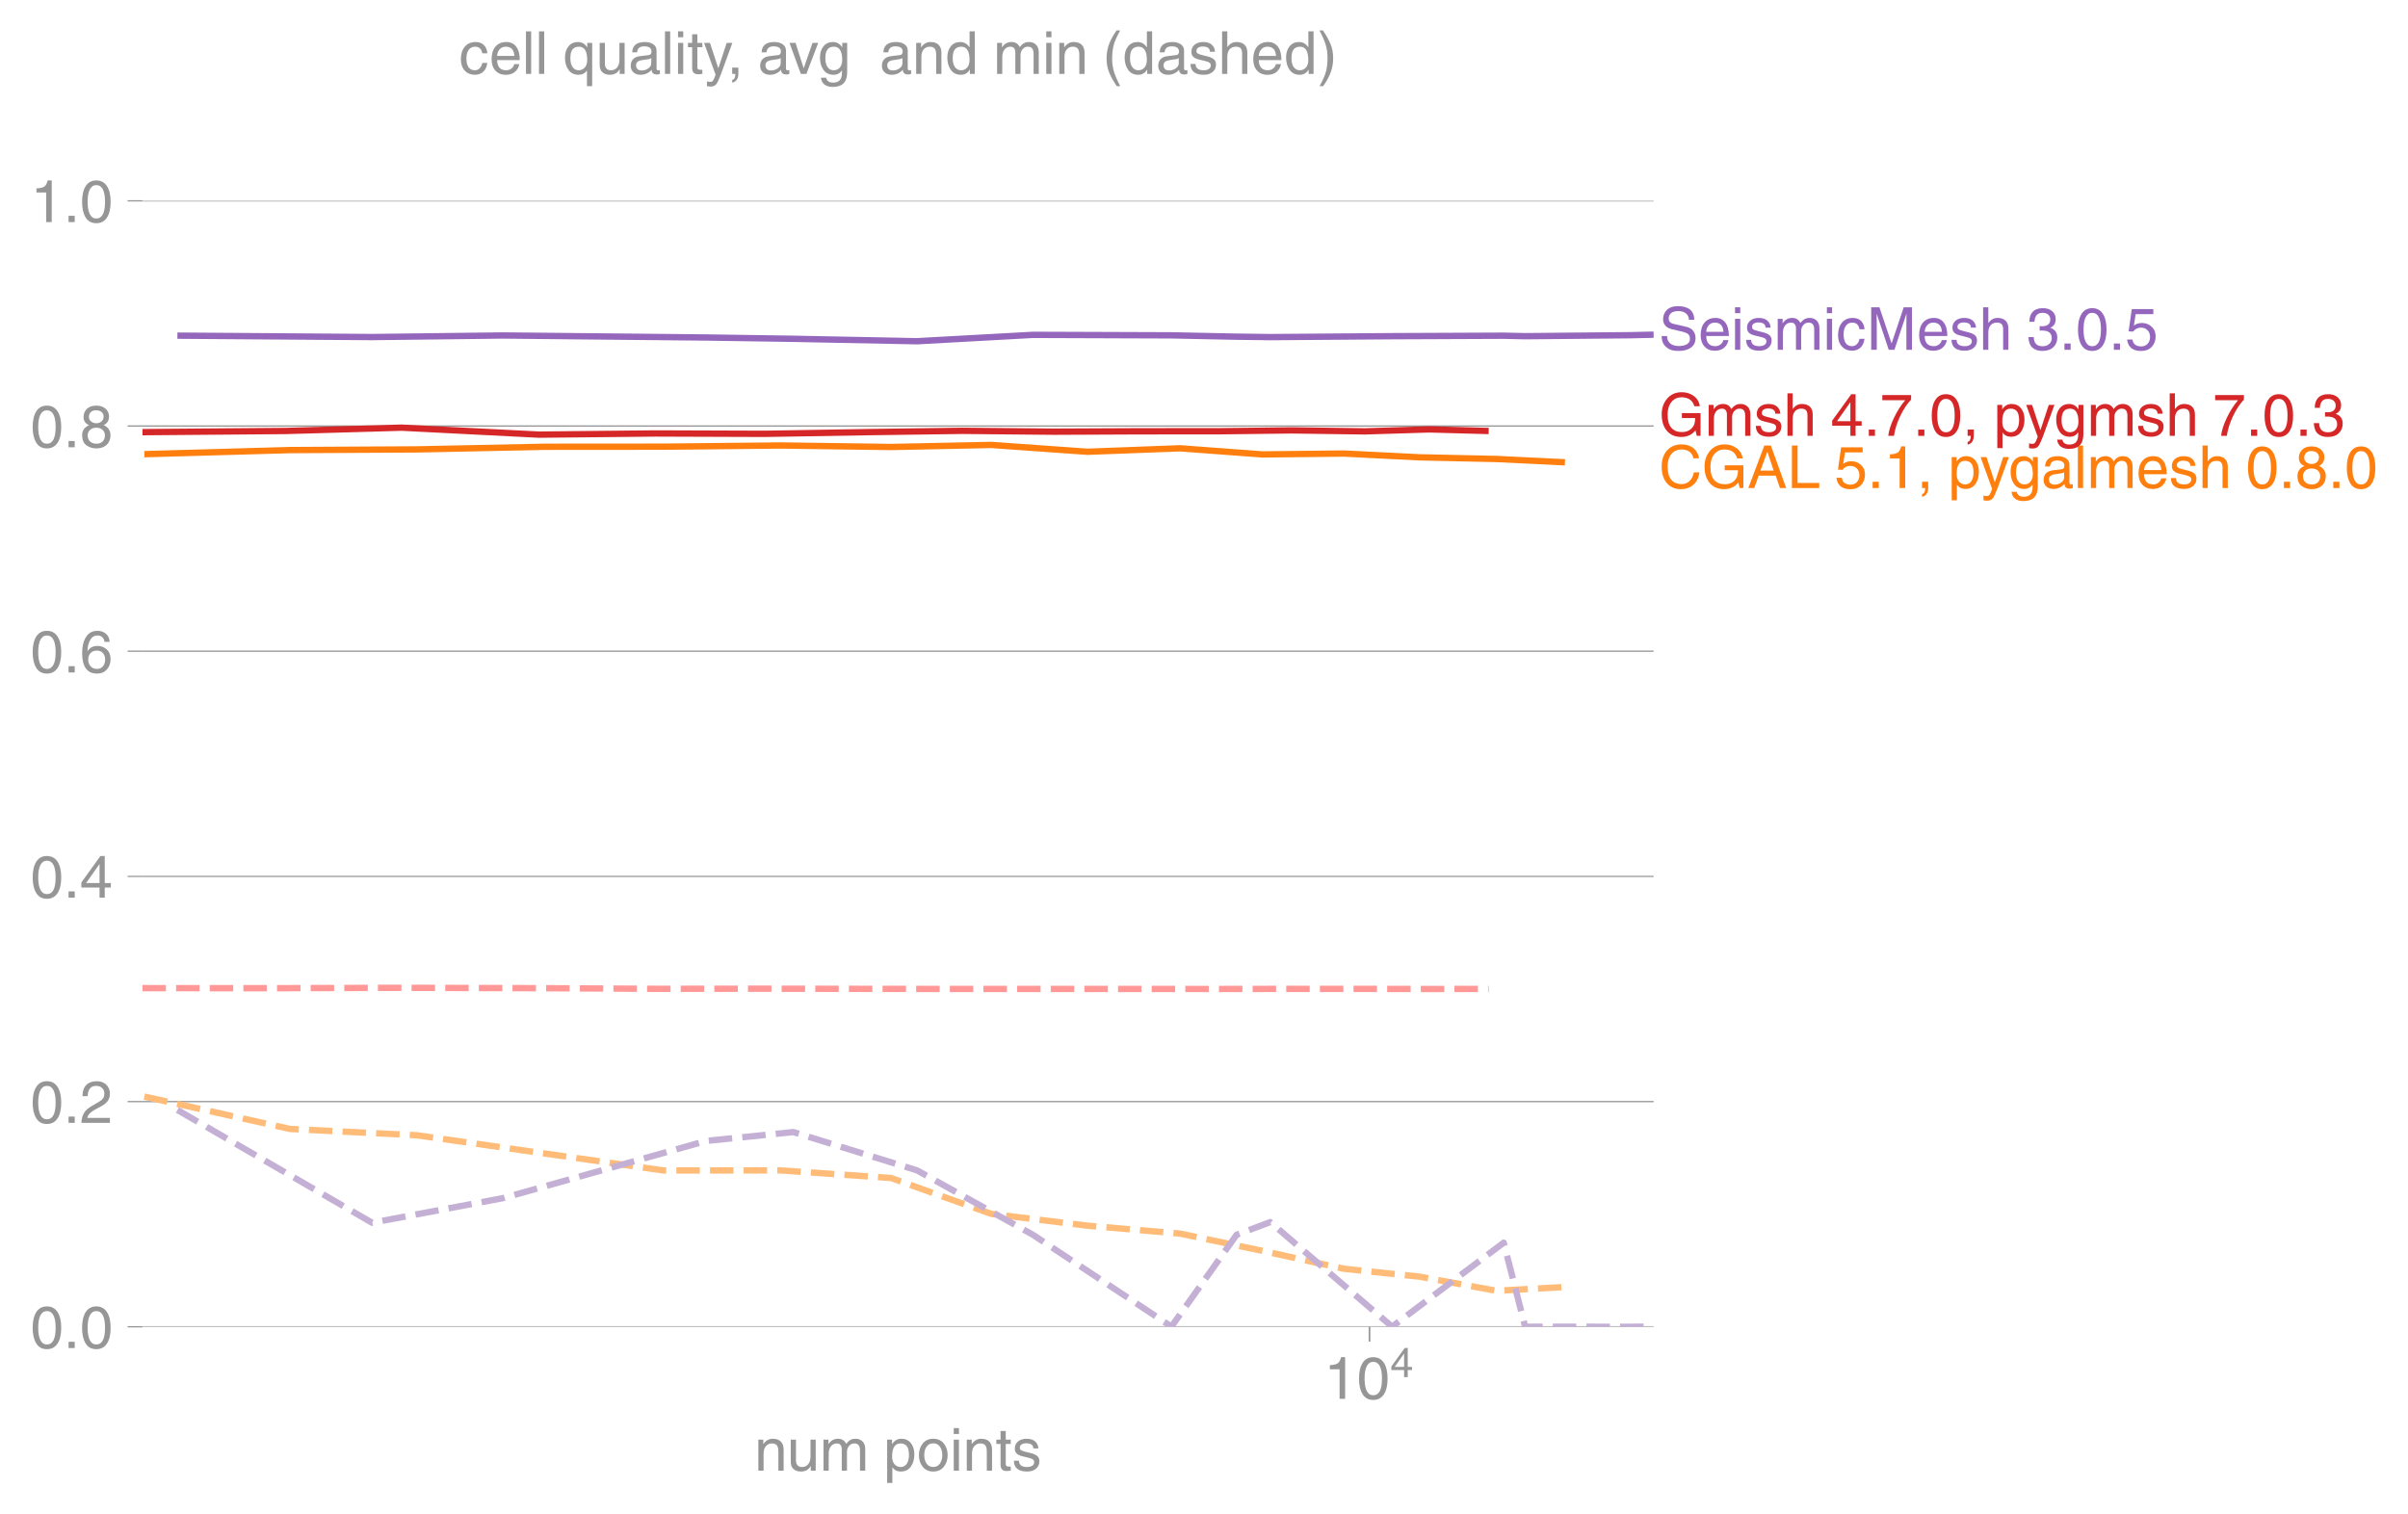
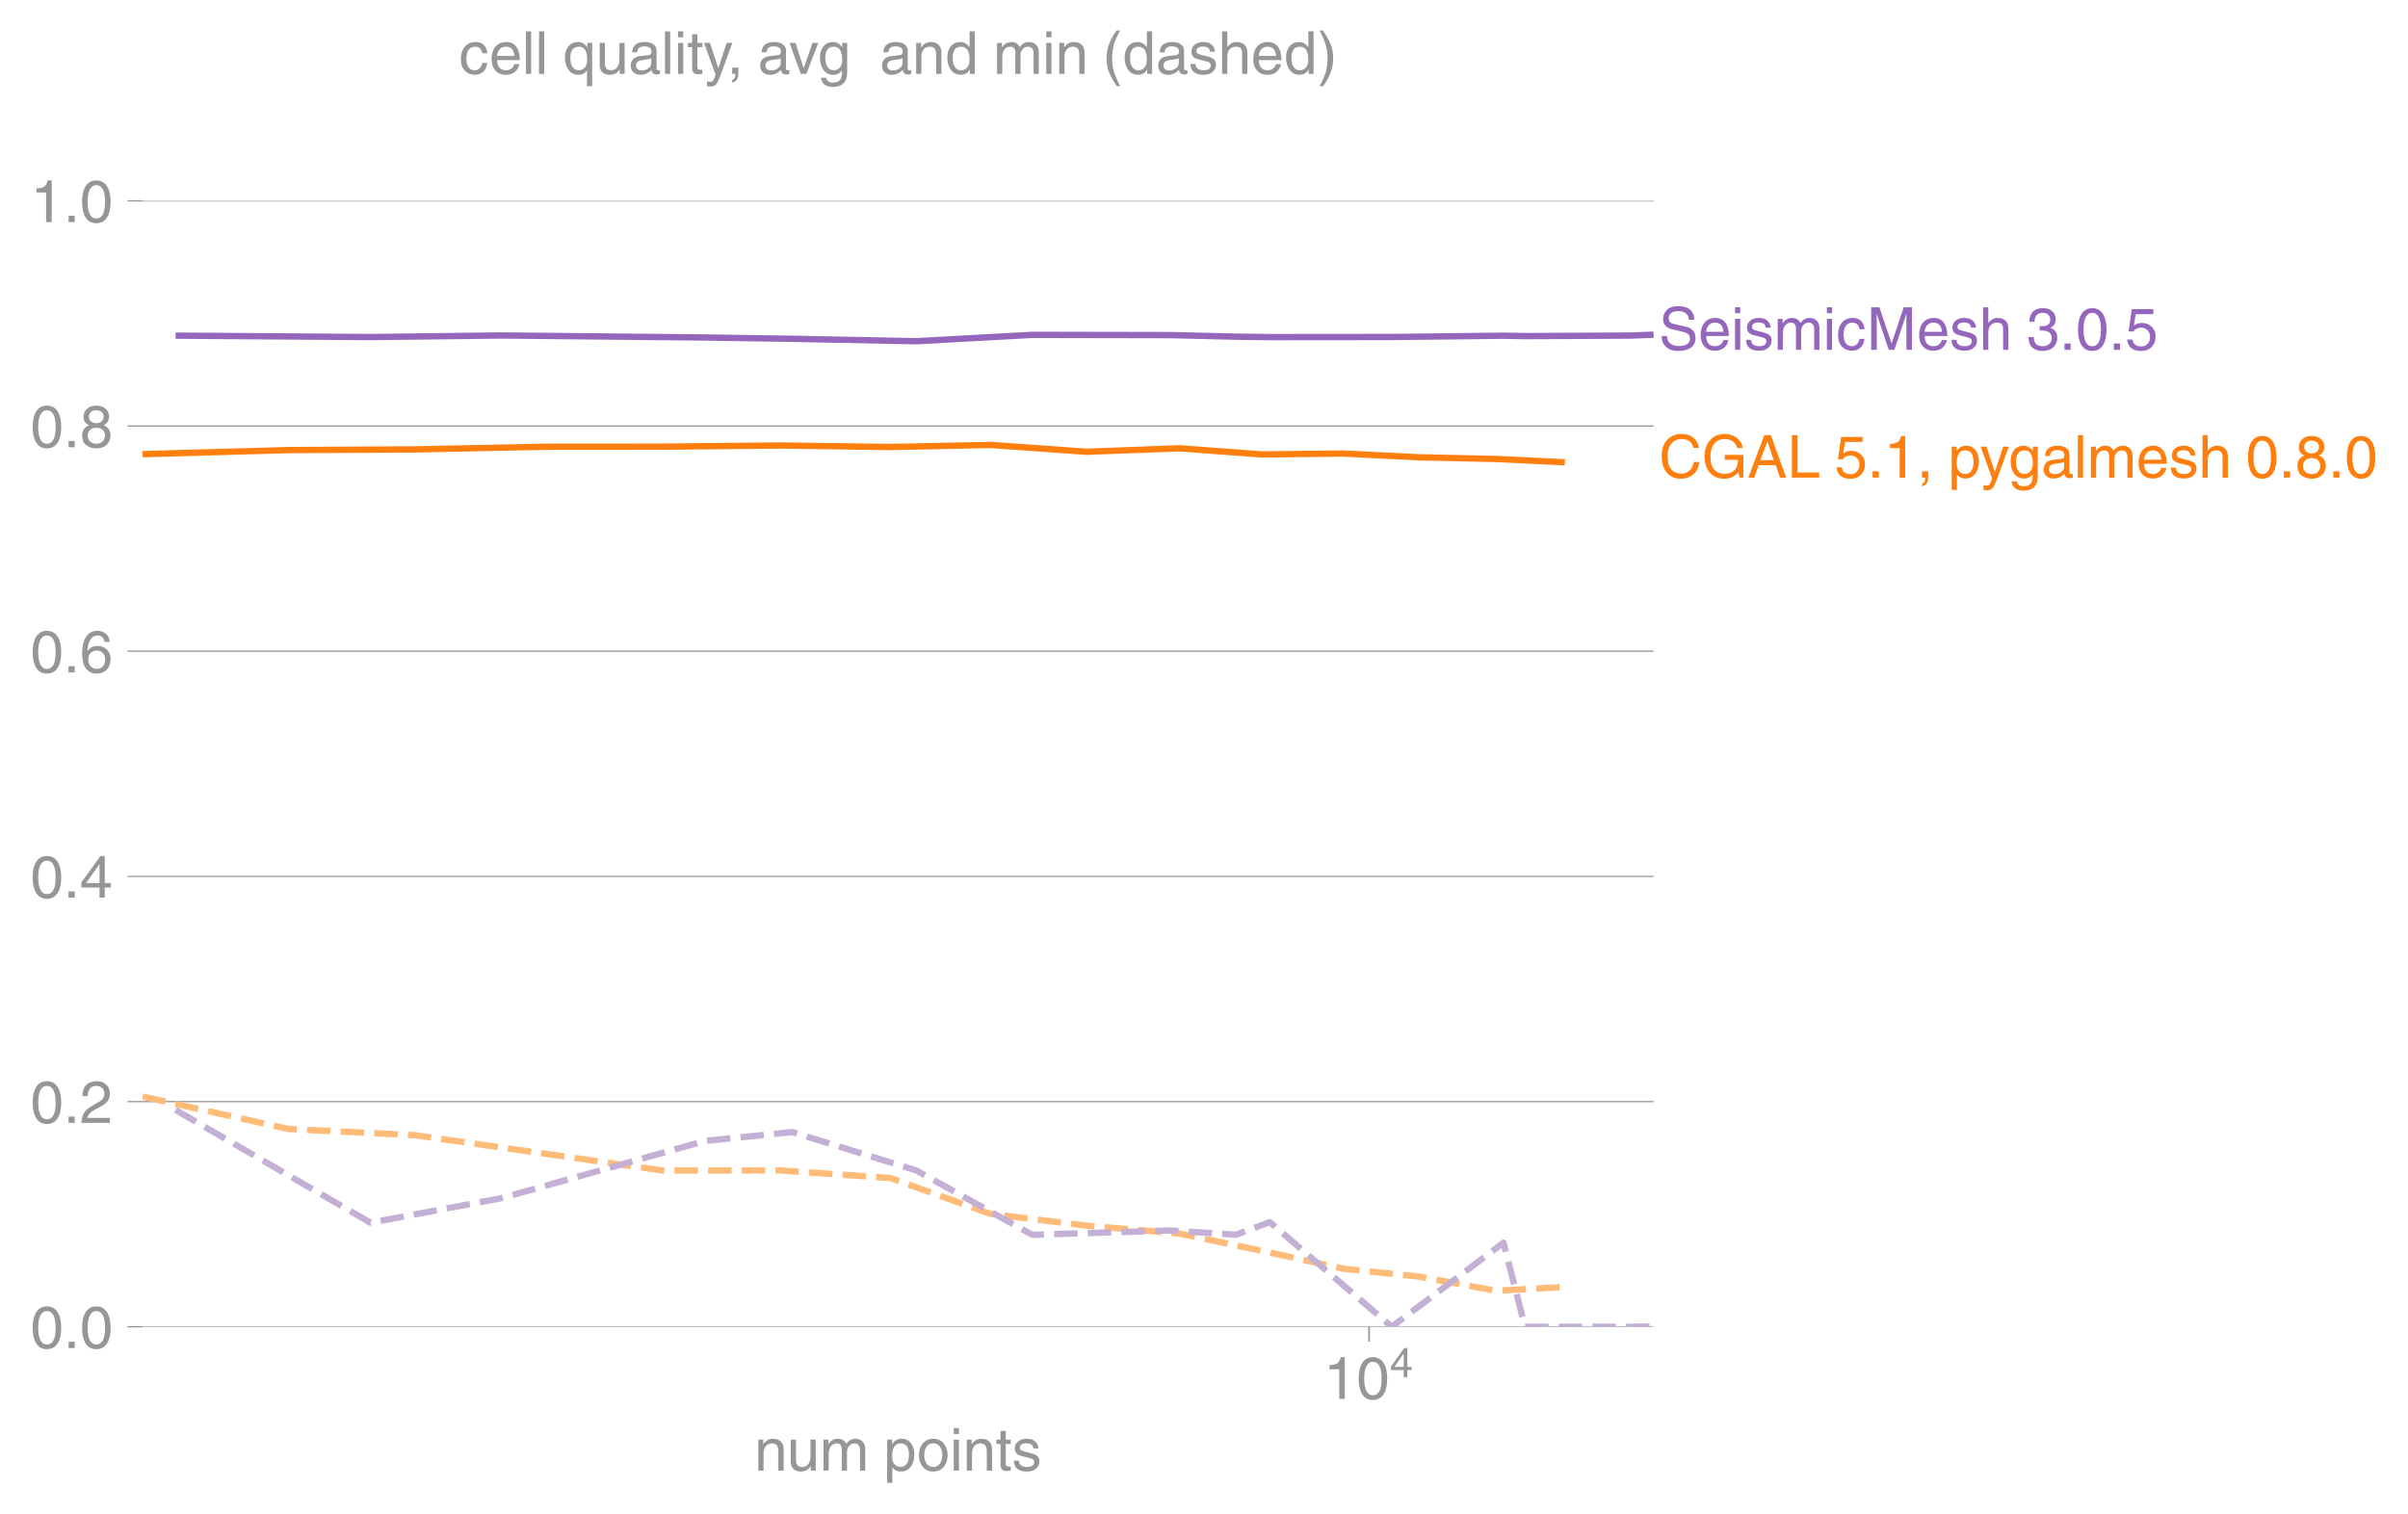
- <svg xmlns="http://www.w3.org/2000/svg" xmlns:xlink="http://www.w3.org/1999/xlink" height="476.892" viewBox="0 0 569.052 357.669" width="758.736">
+ <svg xmlns="http://www.w3.org/2000/svg" xmlns:xlink="http://www.w3.org/1999/xlink" height="476.892" viewBox="0 0 569.053 357.669" width="758.738">
  <defs>
    <style>*{stroke-linecap:butt;stroke-linejoin:round}</style>
  </defs>
  <g id="figure_1">
-     <path d="M0 357.67h569.052V0H0z" fill="none" id="patch_1" />
+     <path d="M0 357.67h569.053V0H0z" fill="none" id="patch_1" />
    <g id="axes_1">
      <path d="M33.66 313.574h357.12V47.462H33.66z" fill="none" id="patch_2" />
      <g id="matplotlib.axis_1">
        <g id="xtick_1">
          <g id="line2d_1">
            <defs>
-               <path d="M0 0v3.5" id="m778d42b1a0" stroke="#969696" stroke-width=".4" />
-             </defs>
-             <use x="323.634" xlink:href="#m778d42b1a0" y="313.574" fill="#969696" stroke="#969696" stroke-width=".4" />
-           </g>
-           <g transform="matrix(.14 0 0 -.14 312.854 330.623)" fill="#969696" id="text_1">
+               <path d="M0 0v3.5" id="m5e1afa469a" stroke="#969696" stroke-width=".4" />
+             </defs>
+             <use x="323.551" xlink:href="#m5e1afa469a" y="313.574" fill="#969696" stroke="#969696" stroke-width=".4" />
+           </g>
+           <g transform="matrix(.14 0 0 -.14 312.77 330.623)" fill="#969696" id="text_1">
            <defs>
              <path d="M35.89 0h-9.374v49.906H10.109v6.985q8.594.28 12.782 2.75Q27.094 62.109 29 70.313h6.89z" id="HelveticaWorld-Regular-49" />
              <path d="M42.484 34.188q0 14.109-3.734 21.156-3.734 7.062-10.969 7.062-7.078 0-10.89-7.062-3.797-7.047-3.797-21.157 0-13.671 3.75-20.937Q20.609 6 27.78 6q7.235 0 10.969 7 3.734 7.016 3.734 21.188zm9.422 0q0-17.297-6.25-26.704-6.25-9.39-17.875-9.39-12.062 0-18.062 9.734-6 9.75-6 26.36 0 17.03 6.14 26.578 6.157 9.547 17.922 9.547 11.625 0 17.875-9.5t6.25-26.626z" id="HelveticaWorld-Regular-48" />
              <path d="M10.594 24.703h22.61v31.89h-.188zM42 17.093V0h-8.797v17.094H2.484v8.593L34.72 70.314H42v-45.61h10.297v-7.61z" id="HelveticaWorld-Regular-52" />
            </defs>
            <use transform="translate(0 .173)" xlink:href="#HelveticaWorld-Regular-49" />
            <use transform="translate(55.615 .173)" xlink:href="#HelveticaWorld-Regular-48" />
            <use transform="matrix(.7 0 0 .7 112.146 36.781)" xlink:href="#HelveticaWorld-Regular-52" />
          </g>
        </g>
        <g transform="matrix(.14 0 0 -.14 178.293 347.57)" fill="#969696" id="text_2">
          <defs>
            <path d="M49.219 0h-8.844v32.172q0 7.422-2.594 10.578-2.578 3.156-8.578 3.156-5.906 0-9.875-4.5-3.953-4.484-3.953-12.89V0H6.594v52.297h8.297v-7.375h.203q6.203 8.89 15.812 8.89 8.89 0 13.594-4.718 4.719-4.703 4.719-13.5z" id="HelveticaWorld-Regular-110" />
            <path d="M6.11 52.297h8.78V17.578q0-5.765 2.61-8.625Q20.125 6.11 25 6.11q6.781 0 10.594 4.797 3.812 4.813 3.812 12.578v28.813h8.782V0H39.89v7.625l-.188.188q-4.984-9.329-16.61-9.329-7.515 0-12.25 4.094Q6.11 6.688 6.11 14.703z" id="HelveticaWorld-Regular-117" />
            <path d="M6.594 52.297h8.297v-7.375h.203q5.906 8.89 15.812 8.89 9.813 0 13.922-8.5 3.75 4.594 7.266 6.547 3.515 1.953 8.703 1.953 6.781 0 11.484-4.453Q77 44.922 77 36.187V0h-8.781v33.797q0 6.094-2.297 9.094-2.297 3.015-7.422 3.015-5.172 0-8.75-4.203-3.563-4.203-3.563-9.812V0h-8.78v36.188q0 4.53-2.11 7.124-2.094 2.594-6.094 2.594-6.297 0-10.062-4.687-3.766-4.688-3.766-12.703V0H6.594z" id="HelveticaWorld-Regular-109" />
            <path d="M14.984 23.688q0-8.407 4.094-13 4.11-4.579 10.219-4.579 6.687 0 10.39 5.438 3.72 5.453 3.72 14.765 0 10.22-3.563 14.907-3.563 4.687-10.735 4.687-6.984 0-10.562-5.5-3.563-5.5-3.563-16.718zm-8.39 28.609h8.297v-7.375h.203q5.61 8.89 15.625 8.89 10.11 0 15.937-7.359 5.828-7.344 5.828-18.766 0-12.796-5.953-21Q40.578-1.515 29.5-1.515q-9.094 0-13.922 7.032h-.203v-26.22H6.594z" id="HelveticaWorld-Regular-112" />
            <path d="M12.703 26.219q0-8.735 3.953-14.375 3.953-5.64 11.219-5.64 7.531 0 11.438 5.905 3.906 5.907 3.906 14.11 0 8.297-3.907 14.078-3.906 5.797-11.437 5.797-6.969 0-11.078-5.453-4.094-5.438-4.094-14.422zm-8.984 0q0 11.672 6.484 19.625 6.5 7.968 17.672 7.968 11.438 0 17.875-8.062 6.453-8.047 6.453-19.531 0-11.516-6.406-19.625-6.39-8.11-17.922-8.11-11.078 0-17.625 7.86-6.531 7.86-6.531 19.875z" id="HelveticaWorld-Regular-111" />
            <path d="M6.594 61.813v9.968h8.781v-9.969zM15.375 0H6.594v52.297h8.781z" id="HelveticaWorld-Regular-105" />
            <path d="M17.188 45.016V10.984q0-2 1.093-3.046 1.11-1.047 3.938-1.047h3.375V0Q20.797-.688 19-.688q-5.516 0-8.063 2.641-2.53 2.64-2.53 8.547v34.516H1.311v7.28h7.094v14.595h8.781V52.297h8.407v-7.281z" id="HelveticaWorld-Regular-116" />
            <path d="M36.078 37.406q-.187 4.688-3.344 6.735-3.14 2.047-9.047 2.047-4.296 0-7.359-1.907-3.047-1.89-3.047-5.468 0-2.829 1.797-4.172 1.813-1.344 7.828-2.86l8.688-2.187q7.906-2 11.297-5.11 3.406-3.093 3.406-8.656 0-7.719-5.64-12.531-5.641-4.813-15.063-4.813-11 0-16.64 4.563-5.626 4.578-5.735 13.75h8.5q.203-5.422 3.594-8.063 3.39-2.625 10.171-2.625 5.516 0 8.766 2.188 3.25 2.203 3.25 6.11 0 2.78-2.11 4.437-2.093 1.672-8.296 3.078l-10.203 2.5q-6.203 1.562-9.157 4.656-2.953 3.094-2.953 8.031 0 7.72 5.516 12.203 5.531 4.5 14.406 4.5 9.485 0 14.531-4.624 5.047-4.61 5.344-11.782z" id="HelveticaWorld-Regular-115" />
          </defs>
          <use xlink:href="#HelveticaWorld-Regular-110" />
          <use x="55.176" xlink:href="#HelveticaWorld-Regular-117" />
          <use x="109.961" xlink:href="#HelveticaWorld-Regular-109" />
          <use x="192.969" xlink:href="#HelveticaWorld-Regular-32" />
          <use x="217.383" xlink:href="#HelveticaWorld-Regular-112" />
          <use x="273.877" xlink:href="#HelveticaWorld-Regular-111" />
          <use x="329.785" xlink:href="#HelveticaWorld-Regular-105" />
          <use x="351.807" xlink:href="#HelveticaWorld-Regular-110" />
          <use x="406.982" xlink:href="#HelveticaWorld-Regular-116" />
          <use x="434.668" xlink:href="#HelveticaWorld-Regular-115" />
        </g>
      </g>
      <g id="matplotlib.axis_2">
        <g id="ytick_1">
-           <path clip-path="url(#p3269f683e4)" d="M33.66 313.574h357.12" fill="none" stroke="#969696" stroke-linecap="square" stroke-width=".3" id="line2d_2" />
+           <path clip-path="url(#p4dd7af4a96)" d="M33.66 313.574h357.12" fill="none" stroke="#969696" stroke-linecap="square" stroke-width=".3" id="line2d_2" />
          <g id="line2d_3">
            <defs>
-               <path d="M0 0h-3.5" id="m33ab2040a0" stroke="#969696" stroke-width=".3" />
-             </defs>
-             <use x="33.66" xlink:href="#m33ab2040a0" y="313.574" fill="#969696" stroke="#969696" stroke-width=".3" />
+               <path d="M0 0h-3.5" id="m2424b92a68" stroke="#969696" stroke-width=".3" />
+             </defs>
+             <use x="33.66" xlink:href="#m2424b92a68" y="313.574" fill="#969696" stroke="#969696" stroke-width=".3" />
          </g>
          <g transform="matrix(.14 0 0 -.14 7.2 318.598)" fill="#969696" id="text_3">
            <defs>
              <path d="M19.094 0H8.687v10.594h10.407z" id="HelveticaWorld-Regular-46" />
            </defs>
            <use xlink:href="#HelveticaWorld-Regular-48" />
            <use x="55.615" xlink:href="#HelveticaWorld-Regular-46" />
            <use x="83.398" xlink:href="#HelveticaWorld-Regular-48" />
          </g>
        </g>
        <g id="ytick_2">
-           <path clip-path="url(#p3269f683e4)" d="M33.66 260.351h357.12" fill="none" stroke="#969696" stroke-linecap="square" stroke-width=".3" id="line2d_4" />
-           <use x="33.66" xlink:href="#m33ab2040a0" y="260.351" fill="#969696" stroke="#969696" stroke-width=".3" id="line2d_5" />
+           <path clip-path="url(#p4dd7af4a96)" d="M33.66 260.351h357.12" fill="none" stroke="#969696" stroke-linecap="square" stroke-width=".3" id="line2d_4" />
+           <use x="33.66" xlink:href="#m2424b92a68" y="260.351" fill="#969696" stroke="#969696" stroke-width=".3" id="line2d_5" />
          <g transform="matrix(.14 0 0 -.14 7.2 265.376)" fill="#969696" id="text_4">
            <defs>
              <path d="M4.39 45.125q0 12.39 6.391 18.781 6.406 6.407 17.938 6.407 9.656 0 15.812-5.86 6.157-5.86 6.157-15.14 0-7.22-3.547-12.188-3.532-4.953-10.422-8.703l-12.11-6.64Q13.922 15.921 12.5 8.296h38.188V0H2.593q.39 9.906 4.297 16.5 3.906 6.594 12.203 11.375l12.593 7.328q5.032 2.89 7.329 5.984 2.297 3.094 2.297 8.516 0 5.375-3.766 9.031-3.75 3.672-10.156 3.672-7.078 0-10.594-4.672-3.516-4.656-3.61-12.609z" id="HelveticaWorld-Regular-50" />
            </defs>
            <use xlink:href="#HelveticaWorld-Regular-48" />
            <use x="55.615" xlink:href="#HelveticaWorld-Regular-46" />
            <use x="83.398" xlink:href="#HelveticaWorld-Regular-50" />
          </g>
        </g>
        <g id="ytick_3">
-           <path clip-path="url(#p3269f683e4)" d="M33.66 207.129h357.12" fill="none" stroke="#969696" stroke-linecap="square" stroke-width=".3" id="line2d_6" />
-           <use x="33.66" xlink:href="#m33ab2040a0" y="207.129" fill="#969696" stroke="#969696" stroke-width=".3" id="line2d_7" />
+           <path clip-path="url(#p4dd7af4a96)" d="M33.66 207.129h357.12" fill="none" stroke="#969696" stroke-linecap="square" stroke-width=".3" id="line2d_6" />
+           <use x="33.66" xlink:href="#m2424b92a68" y="207.129" fill="#969696" stroke="#969696" stroke-width=".3" id="line2d_7" />
          <g transform="matrix(.14 0 0 -.14 7.2 212.153)" fill="#969696" id="text_5">
            <use xlink:href="#HelveticaWorld-Regular-48" />
            <use x="55.615" xlink:href="#HelveticaWorld-Regular-46" />
            <use x="83.398" xlink:href="#HelveticaWorld-Regular-52" />
          </g>
        </g>
        <g id="ytick_4">
-           <path clip-path="url(#p3269f683e4)" d="M33.66 153.906h357.12" fill="none" stroke="#969696" stroke-linecap="square" stroke-width=".3" id="line2d_8" />
-           <use x="33.66" xlink:href="#m33ab2040a0" y="153.906" fill="#969696" stroke="#969696" stroke-width=".3" id="line2d_9" />
+           <path clip-path="url(#p4dd7af4a96)" d="M33.66 153.906h357.12" fill="none" stroke="#969696" stroke-linecap="square" stroke-width=".3" id="line2d_8" />
+           <use x="33.66" xlink:href="#m2424b92a68" y="153.906" fill="#969696" stroke="#969696" stroke-width=".3" id="line2d_9" />
          <g transform="matrix(.14 0 0 -.14 7.2 158.931)" fill="#969696" id="text_6">
            <defs>
              <path d="M14.11 21.578q0-6.875 4.093-11.234Q22.313 6 28.906 6q6.297 0 10.032 4.438 3.734 4.453 3.734 11.687 0 6.297-3.688 10.547-3.687 4.25-10.468 4.25-6.594 0-10.5-4.156-3.907-4.157-3.907-11.188zM41.702 51.61q-.984 5.375-3.984 8.078-3 2.72-8.125 2.72-8.11 0-12.36-7.923-4.25-7.906-4.343-18.109l.203-.188q5.61 8.641 16.687 8.641 8.844 0 15.438-5.86 6.593-5.859 6.593-16.452 0-10.5-6.25-17.47-6.25-6.952-16.843-6.952-12.219 0-18.563 8.687-6.344 8.703-6.344 25.938 0 16.593 6.485 27.093 6.5 10.5 19.484 10.5 8.407 0 14.219-5.015 5.813-5 6.297-13.688z" id="HelveticaWorld-Regular-54" />
            </defs>
            <use xlink:href="#HelveticaWorld-Regular-48" />
            <use x="55.615" xlink:href="#HelveticaWorld-Regular-46" />
            <use x="83.398" xlink:href="#HelveticaWorld-Regular-54" />
          </g>
        </g>
        <g id="ytick_5">
-           <path clip-path="url(#p3269f683e4)" d="M33.66 100.684h357.12" fill="none" stroke="#969696" stroke-linecap="square" stroke-width=".3" id="line2d_10" />
-           <use x="33.66" xlink:href="#m33ab2040a0" y="100.684" fill="#969696" stroke="#969696" stroke-width=".3" id="line2d_11" />
+           <path clip-path="url(#p4dd7af4a96)" d="M33.66 100.684h357.12" fill="none" stroke="#969696" stroke-linecap="square" stroke-width=".3" id="line2d_10" />
+           <use x="33.66" xlink:href="#m2424b92a68" y="100.684" fill="#969696" stroke="#969696" stroke-width=".3" id="line2d_11" />
          <g transform="matrix(.14 0 0 -.14 7.2 105.709)" fill="#969696" id="text_7">
            <defs>
              <path d="M27.594 40.578q5.422 0 8.953 3.094 3.547 3.11 3.547 8.234 0 4.594-3.407 7.547-3.39 2.953-9.687 2.953-5.61 0-8.672-3.11-3.047-3.093-3.047-7.874 0-5.125 3.813-7.984 3.812-2.86 8.5-2.86zm.093-7.562q-6.78 0-10.64-3.766-3.86-3.766-3.86-9.234 0-6.297 3.907-10.157Q21 6 28.219 6q6.406 0 10.234 3.86 3.828 3.859 3.828 10.265 0 5.469-3.828 9.172-3.828 3.719-10.766 3.719zM49.22 52.203q0-10.594-9.032-14.797 6.204-2.781 8.86-7.36 2.656-4.562 2.656-9.733 0-10.016-6.453-16.125-6.438-6.094-17.375-6.094-9.563 0-16.813 5.25-7.25 5.25-7.25 17.062 0 11.922 11.907 16.907-9.516 3.796-9.516 13.671 0 8.297 5.64 13.813 5.641 5.516 15.641 5.516 10.016 0 15.875-5.204 5.86-5.203 5.86-12.906z" id="HelveticaWorld-Regular-56" />
            </defs>
            <use xlink:href="#HelveticaWorld-Regular-48" />
            <use x="55.615" xlink:href="#HelveticaWorld-Regular-46" />
            <use x="83.398" xlink:href="#HelveticaWorld-Regular-56" />
          </g>
        </g>
        <g id="ytick_6">
-           <path clip-path="url(#p3269f683e4)" d="M33.66 47.462h357.12" fill="none" stroke="#969696" stroke-linecap="square" stroke-width=".3" id="line2d_12" />
-           <use x="33.66" xlink:href="#m33ab2040a0" y="47.462" fill="#969696" stroke="#969696" stroke-width=".3" id="line2d_13" />
+           <path clip-path="url(#p4dd7af4a96)" d="M33.66 47.462h357.12" fill="none" stroke="#969696" stroke-linecap="square" stroke-width=".3" id="line2d_12" />
+           <use x="33.66" xlink:href="#m2424b92a68" y="47.462" fill="#969696" stroke="#969696" stroke-width=".3" id="line2d_13" />
          <g transform="matrix(.14 0 0 -.14 7.2 52.486)" fill="#969696" id="text_8">
            <use xlink:href="#HelveticaWorld-Regular-49" />
            <use x="55.615" xlink:href="#HelveticaWorld-Regular-46" />
            <use x="83.398" xlink:href="#HelveticaWorld-Regular-48" />
          </g>
        </g>
      </g>
-       <path clip-path="url(#p3269f683e4)" d="M34.102 107.34l34.432-.968 30.028-.162 30.345-.622 27.923-.022 27.705-.28 26.023.357 23.715-.487 22.701 1.614 21.862-.819 19.507 1.447 19.242-.206 17.91.892 18.14.392 16.186.785" fill="none" stroke="#ff7f0e" stroke-linecap="square" stroke-width="1.5" id="line2d_14" />
-       <path clip-path="url(#p3269f683e4)" d="M34.102 259.162l34.432 7.655 30.028 1.497 30.345 4.329 27.923 3.988 27.705-.015 26.023 1.79 23.715 8.49 22.701 2.78 21.862 1.868 19.507 4.083 19.242 4.236 17.91 1.87 18.14 3.336 16.186-.901" fill="none" stroke="#ffbb78" stroke-dasharray="5.55,2.4" stroke-width="1.5" id="line2d_15" />
-       <path clip-path="url(#p3269f683e4)" d="M33.66 102.135l33.835-.279 27.396-.784 32.491 1.65 27.548-.278 25.81.09 24.404-.406 22.302-.309 21.606.207 19.912-.093 19.332-.016 16.96-.203 17.29.236 15.218-.471 14.041.38" fill="none" stroke="#d62728" stroke-linecap="square" stroke-width="1.5" id="line2d_16" />
-       <path clip-path="url(#p3269f683e4)" d="M33.66 233.538l33.835.004 27.396-.081 32.491.085 27.548.152 25.81-.028 24.404.039 22.302.024h41.518l19.332.004 16.96-.025 17.29.002 15.218.026 14.041-.016" fill="none" stroke="#ff9896" stroke-dasharray="5.55,2.4" stroke-width="1.5" id="line2d_17" />
-       <path clip-path="url(#p3269f683e4)" d="M41.925 79.328l46 .332 30.914-.372 48.031.476 20.62.308 29.217.574 27.408-1.507 32.715.116 15.406.315 7.946.103 28.791-.219 26.378-.111 5.07.114 25.016-.236 5.343-.125" fill="none" stroke="#9467bd" stroke-linecap="square" stroke-width="1.5" id="line2d_18" />
-       <path clip-path="url(#p3269f683e4)" d="M41.925 262.33l46 26.652 30.914-5.808 48.031-13.524 20.62-2.097 29.217 9.052 27.408 15.232 32.715 21.7 15.406-21.716 7.946-2.989 28.791 24.715 26.378-19.847 5.07 19.864 25.016.009 5.343-.054" fill="none" stroke="#c5b0d5" stroke-dasharray="5.55,2.4" stroke-width="1.5" id="line2d_19" />
-       <g transform="matrix(.14 0 0 -.14 392.07 115.345)" fill="#ff7f0e" id="text_9">
+       <path clip-path="url(#p4dd7af4a96)" d="M33.66 107.34l34.475-.968 30.065-.162 30.383-.622 27.958-.022 27.738-.28 26.056.357 23.744-.487 22.73 1.614 21.889-.819 19.53 1.447 19.266-.206 17.932.892 18.163.392 16.207.785" fill="none" stroke="#ff7f0e" stroke-linecap="square" stroke-width="1.5" id="line2d_14" />
+       <path clip-path="url(#p4dd7af4a96)" d="M33.66 259.162l34.475 7.655 30.065 1.497 30.383 4.329 27.958 3.988 27.738-.015 26.056 1.79 23.744 8.49 22.73 2.78 21.889 1.868 19.53 4.083 19.266 4.236 17.932 1.87 18.163 3.336 16.207-.901" fill="none" stroke="#ffbb78" stroke-dasharray="5.55,2.4" stroke-width="1.5" id="line2d_15" />
+       <path clip-path="url(#p4dd7af4a96)" d="M41.493 79.328l46.058.332 30.952-.372 48.09.476 20.646.308 29.252.574 27.442-1.507 32.756.062 15.425.37 7.956.102 28.827-.028 26.41-.302 5.077.095 25.046-.13 5.35-.209" fill="none" stroke="#9467bd" stroke-linecap="square" stroke-width="1.5" id="line2d_16" />
+       <path clip-path="url(#p4dd7af4a96)" d="M41.493 262.33l46.058 26.652 30.952-5.808 48.09-13.524 20.646-2.097 29.252 9.052 27.442 15.232 32.756-1.026 15.425 1.01 7.956-2.989 28.827 24.741 26.41-19.873 5.077 19.856 25.046.017 5.35-.08" fill="none" stroke="#c5b0d5" stroke-dasharray="5.55,2.4" stroke-width="1.5" id="line2d_17" />
+       <g transform="matrix(.14 0 0 -.14 392.07 112.878)" fill="#ff7f0e" id="text_9">
        <defs>
          <path d="M58.016 50.203q-1.625 7.313-6.782 11.094-5.14 3.797-13.343 3.797-10.594 0-17.047-7.703-6.438-7.688-6.438-20.766 0-15.14 6.094-22.547 6.11-7.39 17.688-7.39 7.609 0 13.093 5.046 5.5 5.063 7.407 14.688h9.421Q66.22 12.594 57.625 5.344t-20.906-7.25q-14.703 0-23.516 10.11Q4.391 18.311 4.391 36.28q0 17.328 9.203 27.36 9.203 10.047 24.297 10.047 12.5 0 20.265-6.454 7.766-6.437 9.235-17.03z" id="HelveticaWorld-Regular-67" />
          <path d="M38.484 38.375h31.532V0h-6.297l-2.344 9.281Q56.781 3.421 50.578.75q-6.187-2.656-12.875-2.656-10.797 0-18.047 4.703-7.25 4.719-11.265 13.015-4 8.313-4 20.72 0 15.468 9.203 26.312 9.203 10.843 24.781 10.843 11.625 0 20.313-6.5Q67.39 60.688 68.796 50h-9.375q-1.703 7.078-7.219 11.078-5.516 4.016-14.312 4.016-10.594 0-17.047-7.985-6.438-7.984-6.438-21.125 0-15.28 6.39-22.437Q27.204 6.39 38.282 6.39q7.235 0 12.235 2.859 5 2.86 7.687 7.766 2.688 4.906 2.688 13.062H38.484z" id="HelveticaWorld-Regular-71" />
          <path d="M44 29.5L33.406 61.078h-.203L21.687 29.5zm-25.297-8.594L11.188 0h-9.97l27 71.781h10.985L65.187 0H54.594l-7.078 20.906z" id="HelveticaWorld-Regular-65" />
          <path d="M17.672 8.594h36.531V0H8.11v71.781h9.563z" id="HelveticaWorld-Regular-76" />
          <path d="M14.703 40.922q5.813 4.39 13.625 4.39 9.469 0 16.281-6.296 6.813-6.297 6.813-16.22 0-10.78-6.578-17.796-6.563-7-18.422-7-10.313 0-16.266 5.047Q4.203 8.109 3.22 17.39h9.094q.671-5.672 4.437-8.672 3.766-3 10.453-3 6.485 0 10.64 4.484Q42 14.703 42 21.688q0 7.125-4.36 11.421-4.343 4.297-11.218 4.297-7.813 0-13.047-6.687l-7.563.39 5.266 37.594h36.438v-8.5H17.672z" id="HelveticaWorld-Regular-53" />
          <path d="M8.688 10.594h10.406V.78q0-7.422-3.078-11.172-3.078-3.765-7.328-4.312v4.594Q14.015-9.422 14.015 0H8.687z" id="HelveticaWorld-Regular-44" />
          <path d="M39.016 52.297h9.562L29.891.984q-.5-1.375-.985-2.593-4.25-11.329-7.328-15.547-3.078-4.235-9.953-4.235-3.61 0-5.906.782v8.015q2.484-.89 5.468-.89 3.22 0 4.704 2.03 1.5 2.032 4.421 9.938L.875 52.297h9.922L24.812 9.719H25z" id="HelveticaWorld-Regular-121" />
          <path d="M12.984 26.313q0-9.61 3.813-14.907Q20.609 6.11 27.094 6.11q6.312 0 10.312 4.579 4 4.593 4 13 0 11.03-3.5 16.625-3.484 5.593-10.61 5.593-7.171 0-10.75-4.765-3.562-4.766-3.562-14.828zM49.812 2.983q0-12.609-6.062-18.797-6.047-6.203-18.266-6.203-8.78 0-13.984 4.047Q6.297-13.922 5.516-6.39h8.796q.672-3.812 3.532-6.062 2.86-2.25 8.281-2.25 7.375 0 11.125 3.969 3.766 3.953 3.766 12.828v3.719h-.188q-4.937-7.329-13.922-7.329-11.187 0-17.093 8.25-5.907 8.25-5.907 20.953 0 11.625 5.953 18.875 5.97 7.25 15.829 7.25 9.906 0 15.625-8.89h.187v7.375h8.313z" id="HelveticaWorld-Regular-103" />
          <path d="M38.375 26.703q-.969-1.015-3.828-1.656-2.86-.625-10.672-1.656-5.766-.688-8.469-2.844-2.703-2.14-2.703-5.656 0-4.297 2.281-6.688 2.297-2.39 7.329-2.39 6.296 0 11.171 3.578 4.891 3.593 4.891 8.718zM6.203 36.375q.297 8.844 5.734 13.14 5.454 4.297 15.844 4.297 8.297 0 13.907-3.765 5.624-3.75 5.624-10.844V9.078Q47.313 6 50.094 6q1.125 0 2.89.39V0Q50.594-.984 48-.984q-4.5 0-6.703 1.921-2.188 1.938-2.281 6.047-7.516-8.5-18.891-8.5-7.422 0-11.922 4.204Q3.72 6.89 3.72 13.624q0 6.89 3.906 11.125Q11.531 29 19 29.89l15.516 1.891q4.203.64 4.203 6.203 0 4.11-3.047 6.297-3.047 2.203-9.25 2.203-5.516 0-8.485-2.437-2.953-2.438-3.53-7.672z" id="HelveticaWorld-Regular-97" />
          <path d="M15.375 0H6.594v71.781h8.781z" id="HelveticaWorld-Regular-108" />
          <path d="M42.484 30.328q-.687 8.485-4.5 12.031-3.797 3.547-10.109 3.547-6.39 0-10.328-4.5-3.922-4.484-4.172-11.078zm8.391-13.922q-1.453-8.11-7.953-13.422-5.719-4.5-15.047-4.593-10.984.093-17.438 7.203Q4 12.704 4 24.704q0 13.78 6.64 21.437 6.641 7.672 18.47 7.672 10.593 0 16.546-7.922 5.953-7.907 5.953-22.594H13.375q0-8.203 3.813-12.703Q21 6.109 28.608 6.109q5.375 0 9.235 3.235 3.86 3.25 4.25 7.062z" id="HelveticaWorld-Regular-101" />
          <path d="M49.219 0h-8.844v34.188q0 6.296-2.438 9-2.437 2.718-7.953 2.718-6.797 0-10.703-4.406-3.906-4.39-3.906-12.984V0H6.594v71.781h8.781V45.312h.203q6 8.5 15.328 8.5 8.594 0 13.453-4.5 4.86-4.484 4.86-13.718z" id="HelveticaWorld-Regular-104" />
        </defs>
        <use xlink:href="#HelveticaWorld-Regular-67" />
        <use x="72.314" xlink:href="#HelveticaWorld-Regular-71" />
        <use x="149.414" xlink:href="#HelveticaWorld-Regular-65" />
        <use x="216.113" xlink:href="#HelveticaWorld-Regular-76" />
        <use x="271.729" xlink:href="#HelveticaWorld-Regular-32" />
        <use x="296.143" xlink:href="#HelveticaWorld-Regular-53" />
        <use x="351.758" xlink:href="#HelveticaWorld-Regular-46" />
        <use x="379.541" xlink:href="#HelveticaWorld-Regular-49" />
        <use x="435.156" xlink:href="#HelveticaWorld-Regular-44" />
        <use x="462.939" xlink:href="#HelveticaWorld-Regular-32" />
        <use x="487.354" xlink:href="#HelveticaWorld-Regular-112" />
        <use x="541.848" xlink:href="#HelveticaWorld-Regular-121" />
        <use x="589.457" xlink:href="#HelveticaWorld-Regular-103" />
        <use x="645.365" xlink:href="#HelveticaWorld-Regular-97" />
        <use x="700.297" xlink:href="#HelveticaWorld-Regular-108" />
        <use x="722.318" xlink:href="#HelveticaWorld-Regular-109" />
        <use x="805.326" xlink:href="#HelveticaWorld-Regular-101" />
        <use x="860.746" xlink:href="#HelveticaWorld-Regular-115" />
        <use x="910.746" xlink:href="#HelveticaWorld-Regular-104" />
        <use x="965.922" xlink:href="#HelveticaWorld-Regular-32" />
        <use x="990.336" xlink:href="#HelveticaWorld-Regular-48" />
        <use x="1045.951" xlink:href="#HelveticaWorld-Regular-46" />
        <use x="1073.734" xlink:href="#HelveticaWorld-Regular-56" />
        <use x="1129.35" xlink:href="#HelveticaWorld-Regular-46" />
        <use x="1157.133" xlink:href="#HelveticaWorld-Regular-48" />
      </g>
-       <g transform="matrix(.14 0 0 -.14 392.07 103.009)" fill="#d62728" id="text_10">
-         <defs>
-           <path d="M3.719 68.797h48.578v-7.719Q42.28 50.875 33.984 33.484 25.687 16.11 23.391 0h-9.672q1.469 13.281 9.719 30.531 8.25 17.266 18.953 29.672H3.719z" id="HelveticaWorld-Regular-55" />
-           <path d="M22.406 39.984q2.203-.187 4.594-.187 6.203 0 9.781 2.86 3.594 2.859 3.594 8.656 0 4.687-3.344 7.89-3.343 3.203-9.64 3.203-6.985 0-10.235-4.11-3.234-4.093-3.437-10.983h-8.64q0 10.984 5.765 16.984 5.765 6.016 16.937 6.016 9.922 0 15.828-5.11 5.907-5.094 5.907-13.39 0-10.704-9.032-14.5v-.204q11.72-4 11.72-16.406 0-9.906-6.595-16.265-6.593-6.344-18.703-6.344-9.906 0-16.312 5.203Q4.204 8.5 3.422 21.484H12.5q.203-8.109 4-11.797Q20.313 6 27.484 6q6.938 0 11.141 3.86 4.203 3.859 4.203 9.718 0 6.406-4.016 9.672-4 3.266-12.39 3.266-2 0-4.016-.094z" id="HelveticaWorld-Regular-51" />
-         </defs>
-         <use xlink:href="#HelveticaWorld-Regular-71" />
-         <use x="77.1" xlink:href="#HelveticaWorld-Regular-109" />
-         <use x="160.107" xlink:href="#HelveticaWorld-Regular-115" />
-         <use x="210.107" xlink:href="#HelveticaWorld-Regular-104" />
-         <use x="265.283" xlink:href="#HelveticaWorld-Regular-32" />
-         <use x="289.697" xlink:href="#HelveticaWorld-Regular-52" />
-         <use x="345.313" xlink:href="#HelveticaWorld-Regular-46" />
-         <use x="373.096" xlink:href="#HelveticaWorld-Regular-55" />
-         <use x="428.711" xlink:href="#HelveticaWorld-Regular-46" />
-         <use x="456.494" xlink:href="#HelveticaWorld-Regular-48" />
-         <use x="512.109" xlink:href="#HelveticaWorld-Regular-44" />
-         <use x="539.893" xlink:href="#HelveticaWorld-Regular-32" />
-         <use x="564.307" xlink:href="#HelveticaWorld-Regular-112" />
-         <use x="618.801" xlink:href="#HelveticaWorld-Regular-121" />
-         <use x="666.41" xlink:href="#HelveticaWorld-Regular-103" />
-         <use x="722.318" xlink:href="#HelveticaWorld-Regular-109" />
-         <use x="805.326" xlink:href="#HelveticaWorld-Regular-115" />
-         <use x="855.326" xlink:href="#HelveticaWorld-Regular-104" />
-         <use x="910.502" xlink:href="#HelveticaWorld-Regular-32" />
-         <use x="934.916" xlink:href="#HelveticaWorld-Regular-55" />
-         <use x="990.531" xlink:href="#HelveticaWorld-Regular-46" />
-         <use x="1018.314" xlink:href="#HelveticaWorld-Regular-48" />
-         <use x="1073.93" xlink:href="#HelveticaWorld-Regular-46" />
-         <use x="1101.713" xlink:href="#HelveticaWorld-Regular-51" />
-       </g>
-       <g transform="matrix(.14 0 0 -.14 392.07 82.672)" fill="#9467bd" id="text_11">
+       <g transform="matrix(.14 0 0 -.14 392.07 82.675)" fill="#9467bd" id="text_10">
        <defs>
          <path d="M50.39 50.781q-.296 6.844-5.109 10.719-4.797 3.875-12.656 3.875-7.922 0-12.172-3.25-4.234-3.234-4.234-9.344 0-3.265 1.843-5.61 1.86-2.343 6.641-3.468l20.516-4.687q8.297-1.813 12.297-6.875 4.015-5.047 4.015-12.313 0-10.64-7.812-16.187-7.813-5.547-20.313-5.547-9.531 0-15.031 2.437-5.484 2.453-9.734 7.766-4.25 5.328-4.25 14.89h9.093q0-8 5.313-12.406 5.328-4.39 14.5-4.39 8.89 0 13.844 3.156 4.953 3.156 4.953 8.953 0 5.281-2.953 7.89Q46.188 29 37.594 31l-15.469 3.625q-7.719 1.75-11.531 6.125Q6.78 45.125 6.78 51.516q0 9.672 6.516 15.922 6.531 6.25 18.203 6.25 13.172 0 20.328-5.5 7.156-5.485 7.688-17.407z" id="HelveticaWorld-Regular-83" />
          <path d="M39.594 34.719q-1.89 11.187-12.39 11.187-6.5 0-10.454-5.203-3.953-5.203-3.953-14.484 0-10.11 3.656-15.11 3.672-5 10.64-5 4.688 0 8.11 3.438 3.422 3.437 4.39 8.953h8.5q-1.312-9.703-6.859-14.86-5.547-5.156-14.328-5.156-10.297 0-16.89 7.047-6.594 7.063-6.594 19.172 0 13.281 6.594 21.188 6.593 7.922 18.5 7.922 8.687 0 13.843-5.204 5.157-5.203 5.735-13.89z" id="HelveticaWorld-Regular-99" />
          <path d="M67.484 0v42.39q0 .829.094 8.126t.094 9.78h-.281L47.312 0h-9.609L17.578 60.203h-.297q0-3.61.094-10.297.11-6.687.11-7.515V0H8.108v71.781h13.86L42.39 11.078h.28l20.313 60.703h13.922V0z" id="HelveticaWorld-Regular-77" />
+           <path d="M22.406 39.984q2.203-.187 4.594-.187 6.203 0 9.781 2.86 3.594 2.859 3.594 8.656 0 4.687-3.344 7.89-3.343 3.203-9.64 3.203-6.985 0-10.235-4.11-3.234-4.093-3.437-10.983h-8.64q0 10.984 5.765 16.984 5.765 6.016 16.937 6.016 9.922 0 15.828-5.11 5.907-5.094 5.907-13.39 0-10.704-9.032-14.5v-.204q11.72-4 11.72-16.406 0-9.906-6.595-16.265-6.593-6.344-18.703-6.344-9.906 0-16.312 5.203Q4.204 8.5 3.422 21.484H12.5q.203-8.109 4-11.797Q20.313 6 27.484 6q6.938 0 11.141 3.86 4.203 3.859 4.203 9.718 0 6.406-4.016 9.672-4 3.266-12.39 3.266-2 0-4.016-.094z" id="HelveticaWorld-Regular-51" />
        </defs>
        <use xlink:href="#HelveticaWorld-Regular-83" />
        <use x="66.211" xlink:href="#HelveticaWorld-Regular-101" />
        <use x="121.631" xlink:href="#HelveticaWorld-Regular-105" />
        <use x="143.652" xlink:href="#HelveticaWorld-Regular-115" />
        <use x="193.652" xlink:href="#HelveticaWorld-Regular-109" />
        <use x="276.66" xlink:href="#HelveticaWorld-Regular-105" />
        <use x="298.682" xlink:href="#HelveticaWorld-Regular-99" />
        <use x="349.951" xlink:href="#HelveticaWorld-Regular-77" />
        <use x="434.961" xlink:href="#HelveticaWorld-Regular-101" />
        <use x="490.381" xlink:href="#HelveticaWorld-Regular-115" />
        <use x="540.381" xlink:href="#HelveticaWorld-Regular-104" />
        <use x="595.557" xlink:href="#HelveticaWorld-Regular-32" />
        <use x="619.971" xlink:href="#HelveticaWorld-Regular-51" />
        <use x="675.586" xlink:href="#HelveticaWorld-Regular-46" />
        <use x="703.369" xlink:href="#HelveticaWorld-Regular-48" />
        <use x="758.984" xlink:href="#HelveticaWorld-Regular-46" />
        <use x="786.768" xlink:href="#HelveticaWorld-Regular-53" />
      </g>
-       <g transform="matrix(.14 0 0 -.14 108.433 17.462)" fill="#969696" id="text_12">
+       <g transform="matrix(.14 0 0 -.14 108.433 17.462)" fill="#969696" id="text_11">
        <defs>
          <path d="M41.5 23.688q0 11.125-3.5 16.671-3.484 5.547-10.61 5.547-6.874 0-10.593-4.5-3.703-4.484-3.703-15.093 0-9.422 3.75-14.813 3.765-5.39 10.36-5.39 5.812 0 10.046 4.39 4.25 4.39 4.25 13.188zm8.406-44.391H41.11V5.516h-.187Q35.89-1.516 27-1.516q-10.984 0-17 8.157-6 8.156-6 21.047 0 11.421 5.906 18.765 5.922 7.36 15.875 7.36 9.907 0 15.625-8.891h.203v7.375h8.297z" id="HelveticaWorld-Regular-113" />
          <path d="M39.406 52.297h9.625L29.11 0h-9.437L.594 52.297h10.203L24.422 9.719h.187z" id="HelveticaWorld-Regular-118" />
          <path d="M13.094 26.313q0-9.704 3.844-14.954 3.859-5.25 10.265-5.25 6.094 0 10.188 4.485 4.109 4.5 4.109 13.094 0 11.03-3.5 16.625-3.484 5.593-10.61 5.593-6.78 0-10.546-4.453-3.75-4.437-3.75-15.14zM50.39 0h-8.297v7.172h-.203q-4.97-8.688-15.078-8.688-10.891 0-16.86 8.297Q4 15.094 4 27.688q0 11.625 5.906 18.875 5.922 7.25 15.875 7.25 9.813 0 15.625-8.891l.203.594V71.78h8.782z" id="HelveticaWorld-Regular-100" />
          <path d="M29.781 73.297q-8.875-15.875-11.218-25.844-2.344-9.953-2.344-21.969 0-11.859 3.187-22.125Q22.61-6.89 29.891-20.703h-5.86Q15.72-8.593 11.25 2.187 6.781 12.985 6.781 26.125q0 12.36 4.047 23.563 4.063 11.203 12.86 23.609z" id="HelveticaWorld-Regular-40" />
          <path d="M3.516-20.703q8.796 15.922 11.14 25.86Q17 15.093 17 27.093q0 11.922-3.156 22.172T3.422 73.296h5.765q8.391-12.109 12.86-22.905 4.469-10.797 4.469-23.875 0-12.407-4.063-23.61-4.047-11.203-12.828-23.61z" id="HelveticaWorld-Regular-41" />
        </defs>
        <use xlink:href="#HelveticaWorld-Regular-99" />
        <use x="51.27" xlink:href="#HelveticaWorld-Regular-101" />
        <use x="106.689" xlink:href="#HelveticaWorld-Regular-108" />
        <use x="128.711" xlink:href="#HelveticaWorld-Regular-108" />
        <use x="150.732" xlink:href="#HelveticaWorld-Regular-32" />
        <use x="175.146" xlink:href="#HelveticaWorld-Regular-113" />
        <use x="231.641" xlink:href="#HelveticaWorld-Regular-117" />
        <use x="286.426" xlink:href="#HelveticaWorld-Regular-97" />
        <use x="341.357" xlink:href="#HelveticaWorld-Regular-108" />
        <use x="363.379" xlink:href="#HelveticaWorld-Regular-105" />
        <use x="385.4" xlink:href="#HelveticaWorld-Regular-116" />
        <use x="413.086" xlink:href="#HelveticaWorld-Regular-121" />
        <use x="452.695" xlink:href="#HelveticaWorld-Regular-44" />
        <use x="480.479" xlink:href="#HelveticaWorld-Regular-32" />
        <use x="504.893" xlink:href="#HelveticaWorld-Regular-97" />
        <use x="557.574" xlink:href="#HelveticaWorld-Regular-118" />
        <use x="605.684" xlink:href="#HelveticaWorld-Regular-103" />
        <use x="661.592" xlink:href="#HelveticaWorld-Regular-32" />
        <use x="686.006" xlink:href="#HelveticaWorld-Regular-32" />
        <use x="710.42" xlink:href="#HelveticaWorld-Regular-97" />
        <use x="765.352" xlink:href="#HelveticaWorld-Regular-110" />
        <use x="820.527" xlink:href="#HelveticaWorld-Regular-100" />
        <use x="877.51" xlink:href="#HelveticaWorld-Regular-32" />
        <use x="901.924" xlink:href="#HelveticaWorld-Regular-109" />
        <use x="984.932" xlink:href="#HelveticaWorld-Regular-105" />
        <use x="1006.953" xlink:href="#HelveticaWorld-Regular-110" />
        <use x="1062.129" xlink:href="#HelveticaWorld-Regular-32" />
        <use x="1086.543" xlink:href="#HelveticaWorld-Regular-40" />
        <use x="1119.844" xlink:href="#HelveticaWorld-Regular-100" />
        <use x="1176.826" xlink:href="#HelveticaWorld-Regular-97" />
        <use x="1231.758" xlink:href="#HelveticaWorld-Regular-115" />
        <use x="1281.758" xlink:href="#HelveticaWorld-Regular-104" />
        <use x="1336.934" xlink:href="#HelveticaWorld-Regular-101" />
        <use x="1392.354" xlink:href="#HelveticaWorld-Regular-100" />
        <use x="1449.336" xlink:href="#HelveticaWorld-Regular-41" />
      </g>
    </g>
  </g>
  <defs>
-     <clipPath id="p3269f683e4">
+     <clipPath id="p4dd7af4a96">
      <path d="M33.66 47.462h357.12v266.112H33.66z" />
    </clipPath>
  </defs>
</svg>
